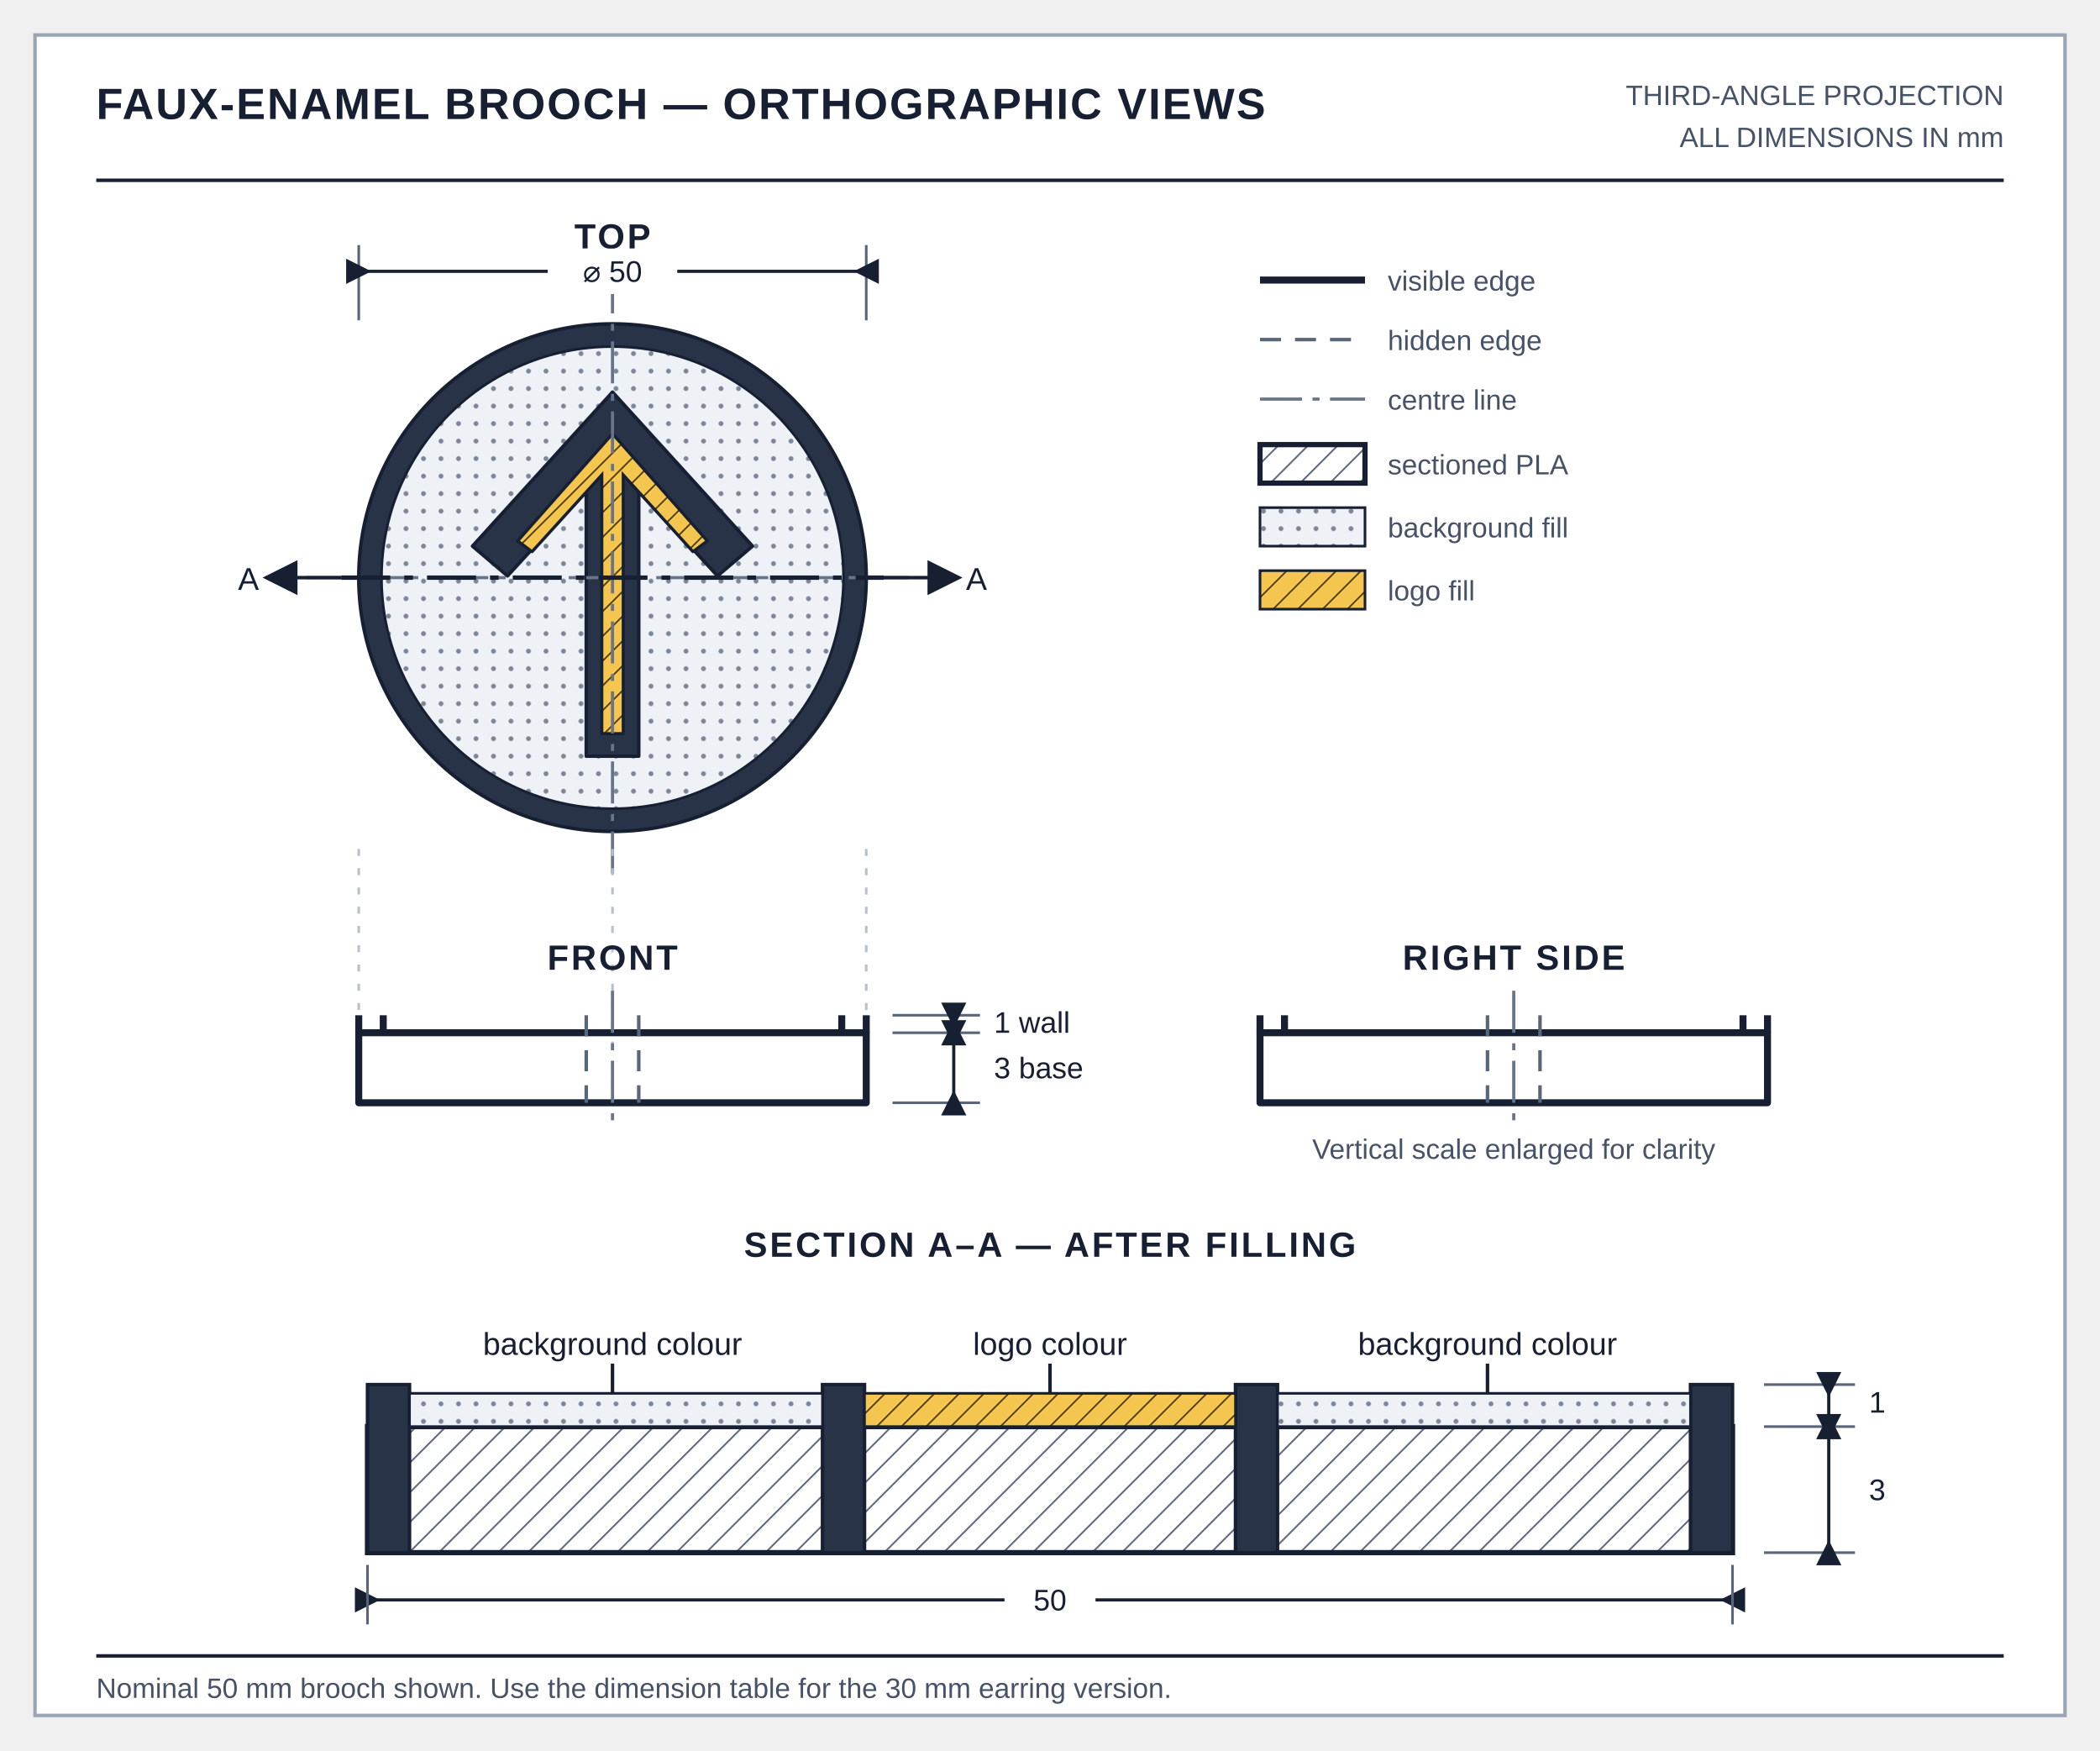
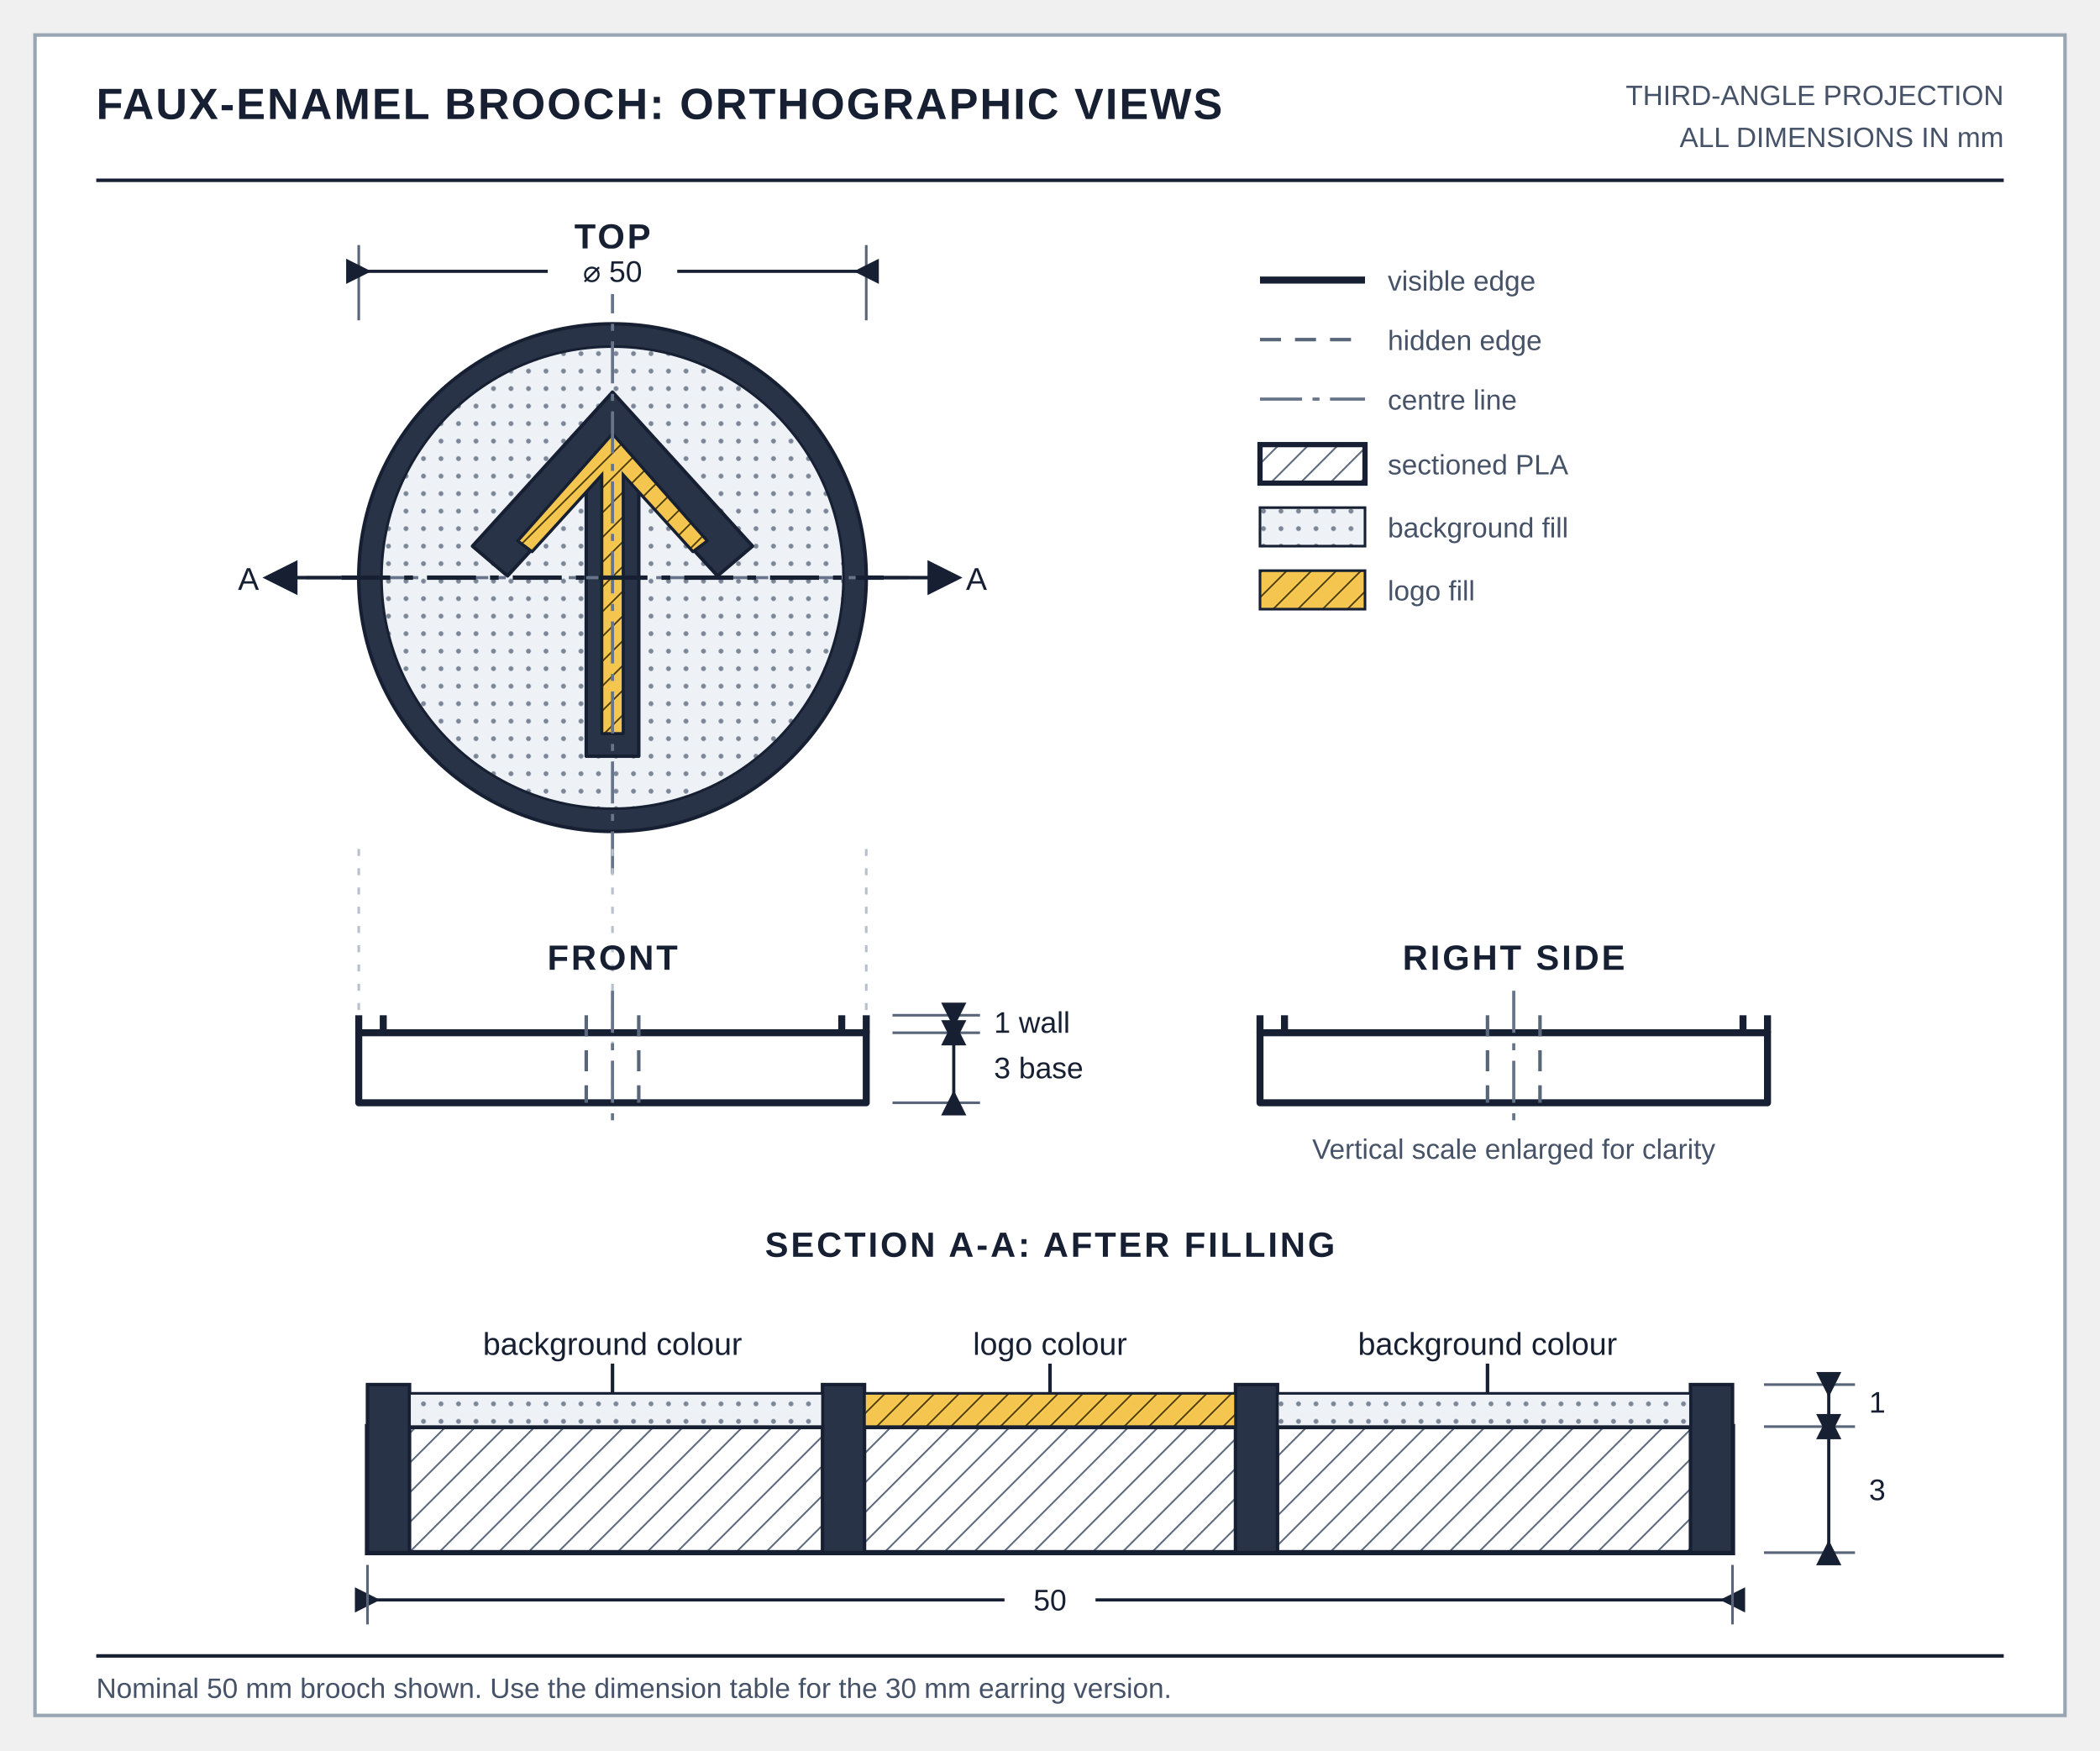
<svg xmlns="http://www.w3.org/2000/svg" viewBox="0 0 1200 1000" role="img" aria-labelledby="title desc">
  <defs>
    <marker id="arrow" markerWidth="8" markerHeight="8" refX="4" refY="4" orient="auto-start-reverse">
      <path d="M8 0 0 4 8 8Z" fill="#172033" />
    </marker>
    <marker id="section-arrow" markerWidth="10" markerHeight="10" refX="5" refY="5" orient="auto">
      <path d="M0 0 10 5 0 10Z" fill="#172033" />
    </marker>
    <pattern id="pla-hatch" width="12" height="12" patternUnits="userSpaceOnUse" patternTransform="rotate(45)">
      <line x1="0" y1="0" x2="0" y2="12" stroke="#596579" stroke-width="2" />
    </pattern>
    <pattern id="background-fill" width="10" height="10" patternUnits="userSpaceOnUse">
      <rect width="10" height="10" fill="#eef2f7" />
      <circle cx="2" cy="2" r="1.4" fill="#7c8798" />
    </pattern>
    <pattern id="logo-fill" width="10" height="10" patternUnits="userSpaceOnUse" patternTransform="rotate(45)">
      <rect width="10" height="10" fill="#f4c64f" />
      <line x1="0" y1="0" x2="0" y2="10" stroke="#604b13" stroke-width="2" />
    </pattern>
    <style>
      .sheet{fill:#fff;stroke:#9aa5b4;stroke-width:2}
      .object{fill:none;stroke:#172033;stroke-width:4;stroke-linejoin:round}
      .thin{fill:none;stroke:#172033;stroke-width:2}
      .hidden{fill:none;stroke:#596579;stroke-width:2;stroke-dasharray:12 8}
      .centre{fill:none;stroke:#677489;stroke-width:1.8;stroke-dasharray:24 6 4 6}
      .projection{fill:none;stroke:#b7c0cc;stroke-width:1.5;stroke-dasharray:4 7}
      .dimension{fill:none;stroke:#172033;stroke-width:1.8;marker-start:url(#arrow);marker-end:url(#arrow)}
      .extension{fill:none;stroke:#596579;stroke-width:1.5}
      .cutline{fill:none;stroke:#172033;stroke-width:2.5;stroke-dasharray:28 8 5 8}
      .wall{fill:#283347;stroke:#172033;stroke-width:2}
      .base{fill:url(#pla-hatch);stroke:#172033;stroke-width:3}
      .bgfill{fill:url(#background-fill);stroke:#172033;stroke-width:1.5}
      .logofill{fill:url(#logo-fill);stroke:#172033;stroke-width:1.5}
      .heading{font:600 25px Arial,sans-serif;letter-spacing:1px;fill:#172033}
      .view{font:600 20px Arial,sans-serif;letter-spacing:1.4px;fill:#172033}
      .label{font:500 18px Arial,sans-serif;fill:#172033}
      .note{font:400 16px Arial,sans-serif;fill:#465267}
      .dimtext{font:500 17px Arial,sans-serif;fill:#172033}
    </style>
  </defs>
  <rect x="20" y="20" width="1160" height="960" class="sheet" />
-   <text x="55" y="68" class="heading">FAUX-ENAMEL BROOCH — ORTHOGRAPHIC VIEWS</text>
+   <text x="55" y="68" class="heading">FAUX-ENAMEL BROOCH: ORTHOGRAPHIC VIEWS</text>
  <text x="1145" y="60" text-anchor="end" class="note">THIRD-ANGLE PROJECTION</text>
  <text x="1145" y="84" text-anchor="end" class="note">ALL DIMENSIONS IN mm</text>
  <line x1="55" y1="103" x2="1145" y2="103" class="thin" />
  <g aria-label="Top view">
    <text x="350" y="142" text-anchor="middle" class="view">TOP</text>
    <circle cx="350" cy="330" r="145" class="wall" />
    <circle cx="350" cy="330" r="132" class="bgfill" />
    <path d="M350 224 430 312 410 329 365 280 365 432 335 432 335 280 290 329 270 312Z              M350 248 404 309 396 315 356 271 356 419 344 419 344 271 304 315 296 309Z" fill="#283347" fill-rule="evenodd" stroke="#172033" stroke-width="2" stroke-linejoin="round" />
    <path d="M350 248 404 309 396 315 356 271 356 419 344 419 344 271 304 315 296 309Z" class="logofill" />
    <line x1="175" y1="330" x2="525" y2="330" class="centre" />
    <line x1="350" y1="155" x2="350" y2="505" class="centre" />
    <line x1="195" y1="330" x2="505" y2="330" class="cutline" />
    <line x1="195" y1="330" x2="160" y2="330" class="thin" marker-end="url(#section-arrow)" />
    <line x1="505" y1="330" x2="540" y2="330" class="thin" marker-end="url(#section-arrow)" />
    <text x="148" y="337" text-anchor="end" class="label">A</text>
    <text x="552" y="337" class="label">A</text>
    <line x1="205" y1="183" x2="205" y2="140" class="extension" />
    <line x1="495" y1="183" x2="495" y2="140" class="extension" />
    <line x1="205" y1="155" x2="495" y2="155" class="dimension" />
    <rect x="313" y="142" width="74" height="26" fill="#fff" />
    <text x="350" y="161" text-anchor="middle" class="dimtext">⌀ 50</text>
  </g>
  <line x1="205" y1="485" x2="205" y2="625" class="projection" />
  <line x1="350" y1="485" x2="350" y2="625" class="projection" />
  <line x1="495" y1="485" x2="495" y2="625" class="projection" />
  <g aria-label="Front view">
    <text x="350" y="554" text-anchor="middle" class="view">FRONT</text>
    <path d="M205 590H495V630H205Z" class="object" />
    <path d="M205 580V590M219 580V590M481 580V590M495 580V590" class="object" />
    <line x1="335" y1="580" x2="335" y2="630" class="hidden" />
    <line x1="365" y1="580" x2="365" y2="630" class="hidden" />
    <line x1="350" y1="566" x2="350" y2="642" class="centre" />
    <line x1="510" y1="580" x2="560" y2="580" class="extension" />
    <line x1="510" y1="590" x2="560" y2="590" class="extension" />
    <line x1="510" y1="630" x2="560" y2="630" class="extension" />
    <line x1="545" y1="580" x2="545" y2="590" class="dimension" />
    <line x1="545" y1="590" x2="545" y2="630" class="dimension" />
    <text x="568" y="590" class="dimtext">1 wall</text>
    <text x="568" y="616" class="dimtext">3 base</text>
  </g>
  <g aria-label="Right-side view">
    <text x="865" y="554" text-anchor="middle" class="view">RIGHT SIDE</text>
    <path d="M720 590H1010V630H720Z" class="object" />
    <path d="M720 580V590M734 580V590M996 580V590M1010 580V590" class="object" />
    <line x1="850" y1="580" x2="850" y2="630" class="hidden" />
    <line x1="880" y1="580" x2="880" y2="630" class="hidden" />
    <line x1="865" y1="566" x2="865" y2="642" class="centre" />
    <text x="865" y="662" text-anchor="middle" class="note">Vertical scale enlarged for clarity</text>
  </g>
  <g aria-label="Section A-A through the filled cavities">
-     <text x="600" y="718" text-anchor="middle" class="view">SECTION A–A — AFTER FILLING</text>
+     <text x="600" y="718" text-anchor="middle" class="view">SECTION A-A: AFTER FILLING</text>
    <rect x="210" y="815" width="780" height="72" class="base" />
    <rect x="210" y="791" width="24" height="96" class="wall" />
    <rect x="470" y="791" width="24" height="96" class="wall" />
    <rect x="706" y="791" width="24" height="96" class="wall" />
    <rect x="966" y="791" width="24" height="96" class="wall" />
    <rect x="234" y="796" width="236" height="19" class="bgfill" />
    <rect x="494" y="796" width="212" height="19" class="logofill" />
    <rect x="730" y="796" width="236" height="19" class="bgfill" />
    <text x="350" y="774" text-anchor="middle" class="label">background colour</text>
    <line x1="350" y1="779" x2="350" y2="796" class="thin" />
    <text x="600" y="774" text-anchor="middle" class="label">logo colour</text>
    <line x1="600" y1="779" x2="600" y2="796" class="thin" />
    <text x="850" y="774" text-anchor="middle" class="label">background colour</text>
    <line x1="850" y1="779" x2="850" y2="796" class="thin" />
    <line x1="1008" y1="791" x2="1060" y2="791" class="extension" />
    <line x1="1008" y1="815" x2="1060" y2="815" class="extension" />
    <line x1="1008" y1="887" x2="1060" y2="887" class="extension" />
    <line x1="1045" y1="791" x2="1045" y2="815" class="dimension" />
    <line x1="1045" y1="815" x2="1045" y2="887" class="dimension" />
    <text x="1068" y="807" class="dimtext">1</text>
    <text x="1068" y="857" class="dimtext">3</text>
    <line x1="210" y1="914" x2="990" y2="914" class="dimension" />
    <line x1="210" y1="894" x2="210" y2="928" class="extension" />
    <line x1="990" y1="894" x2="990" y2="928" class="extension" />
    <rect x="574" y="900" width="52" height="28" fill="#fff" />
    <text x="600" y="920" text-anchor="middle" class="dimtext">50</text>
  </g>
  <g aria-label="Line and fill legend">
    <line x1="720" y1="160" x2="780" y2="160" class="object" />
    <text x="793" y="166" class="note">visible edge</text>
    <line x1="720" y1="194" x2="780" y2="194" class="hidden" />
    <text x="793" y="200" class="note">hidden edge</text>
    <line x1="720" y1="228" x2="780" y2="228" class="centre" />
    <text x="793" y="234" class="note">centre line</text>
    <rect x="720" y="254" width="60" height="22" class="base" />
    <text x="793" y="271" class="note">sectioned PLA</text>
    <rect x="720" y="290" width="60" height="22" class="bgfill" />
    <text x="793" y="307" class="note">background fill</text>
    <rect x="720" y="326" width="60" height="22" class="logofill" />
    <text x="793" y="343" class="note">logo fill</text>
  </g>
  <line x1="55" y1="946" x2="1145" y2="946" class="thin" />
  <text x="55" y="970" class="note">Nominal 50 mm brooch shown. Use the dimension table for the 30 mm earring version.</text>
</svg>
